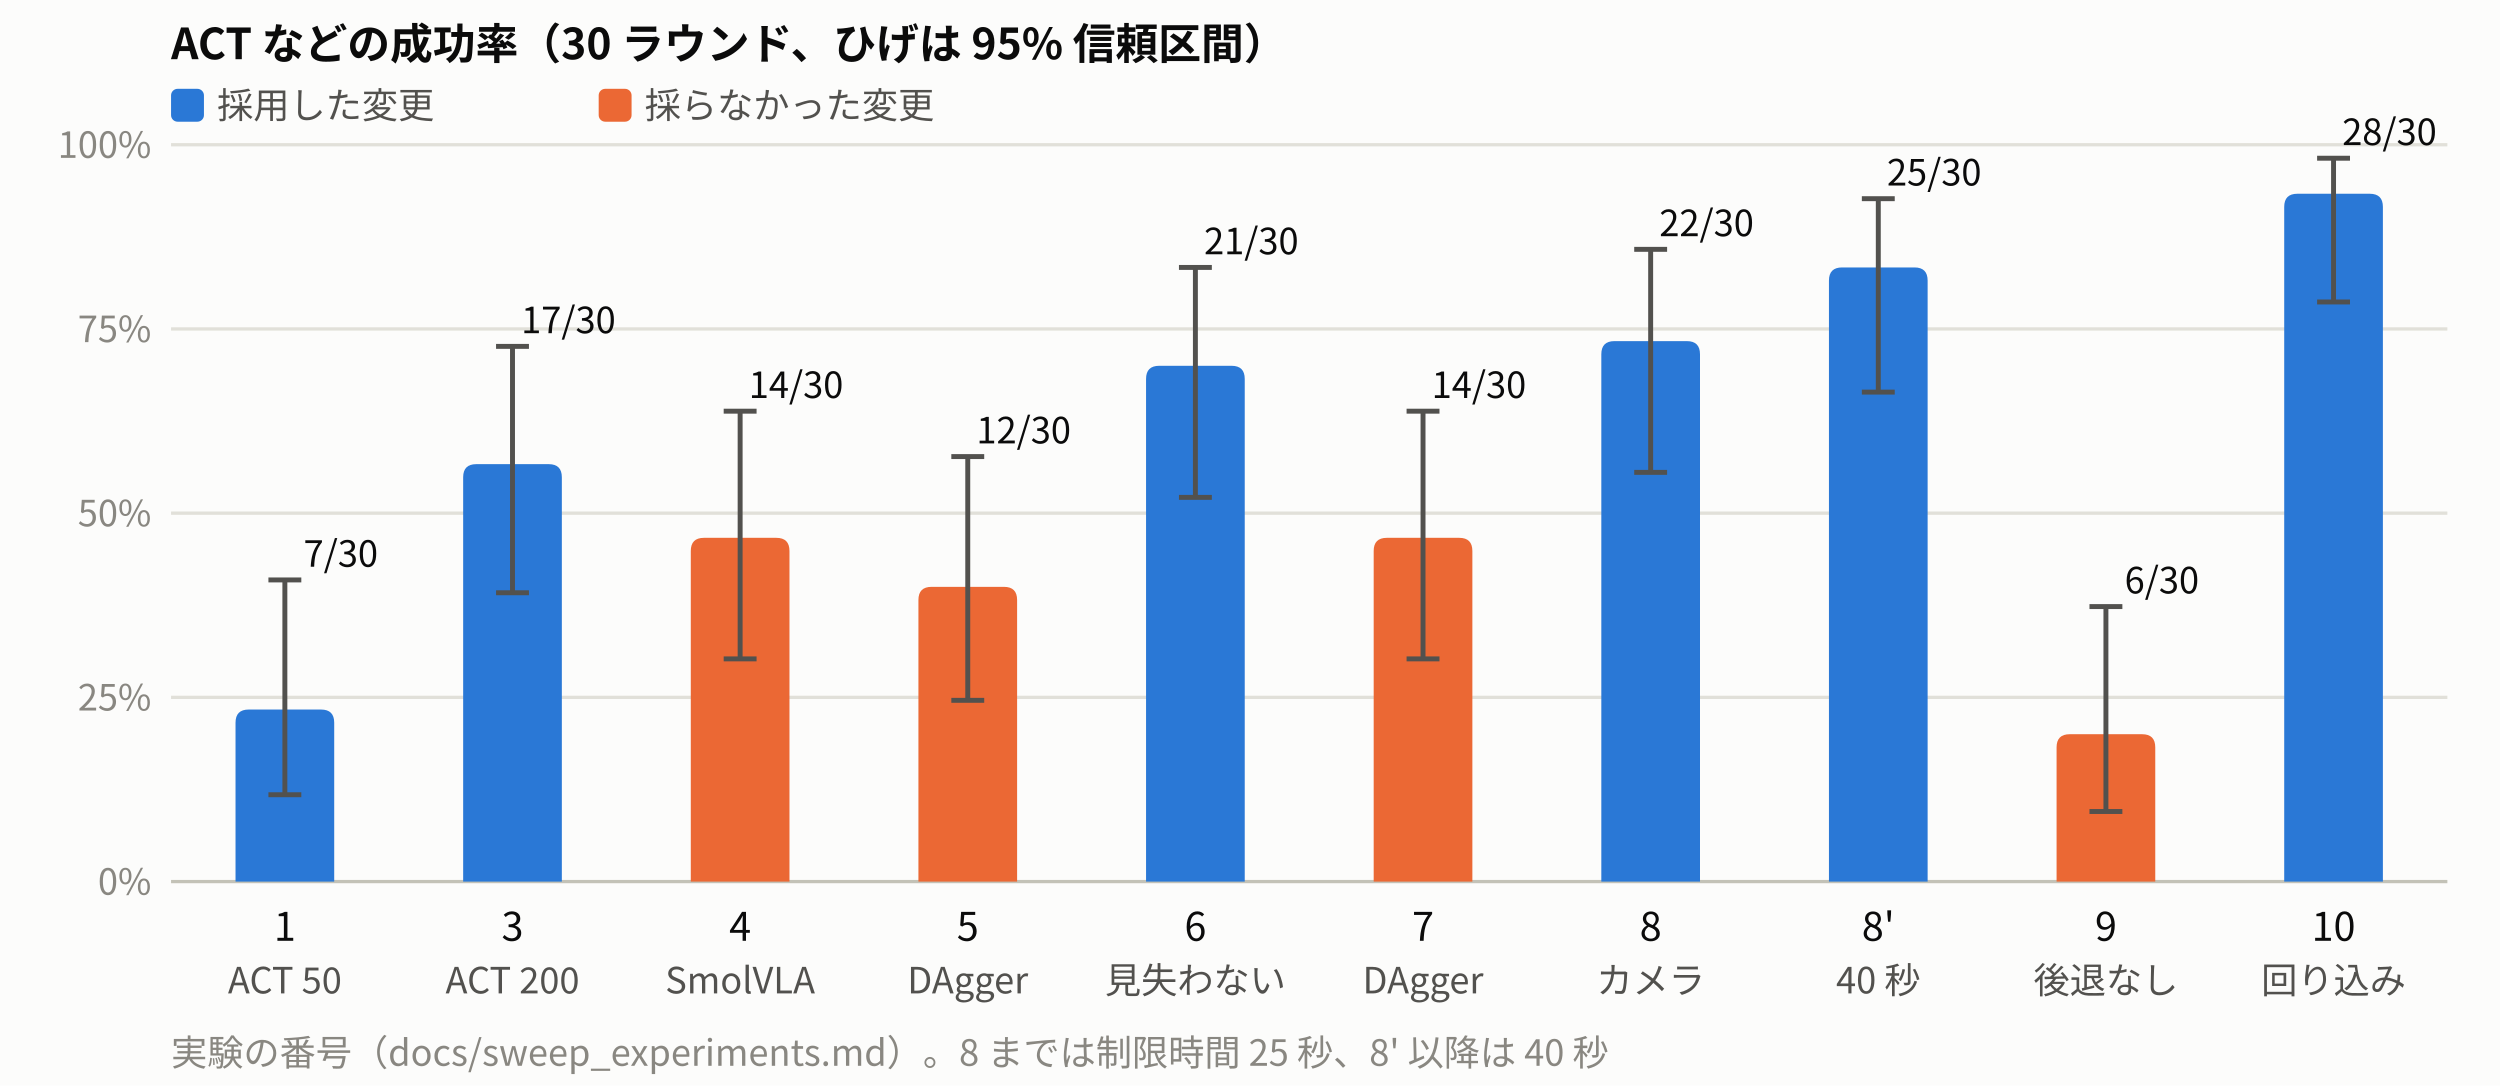
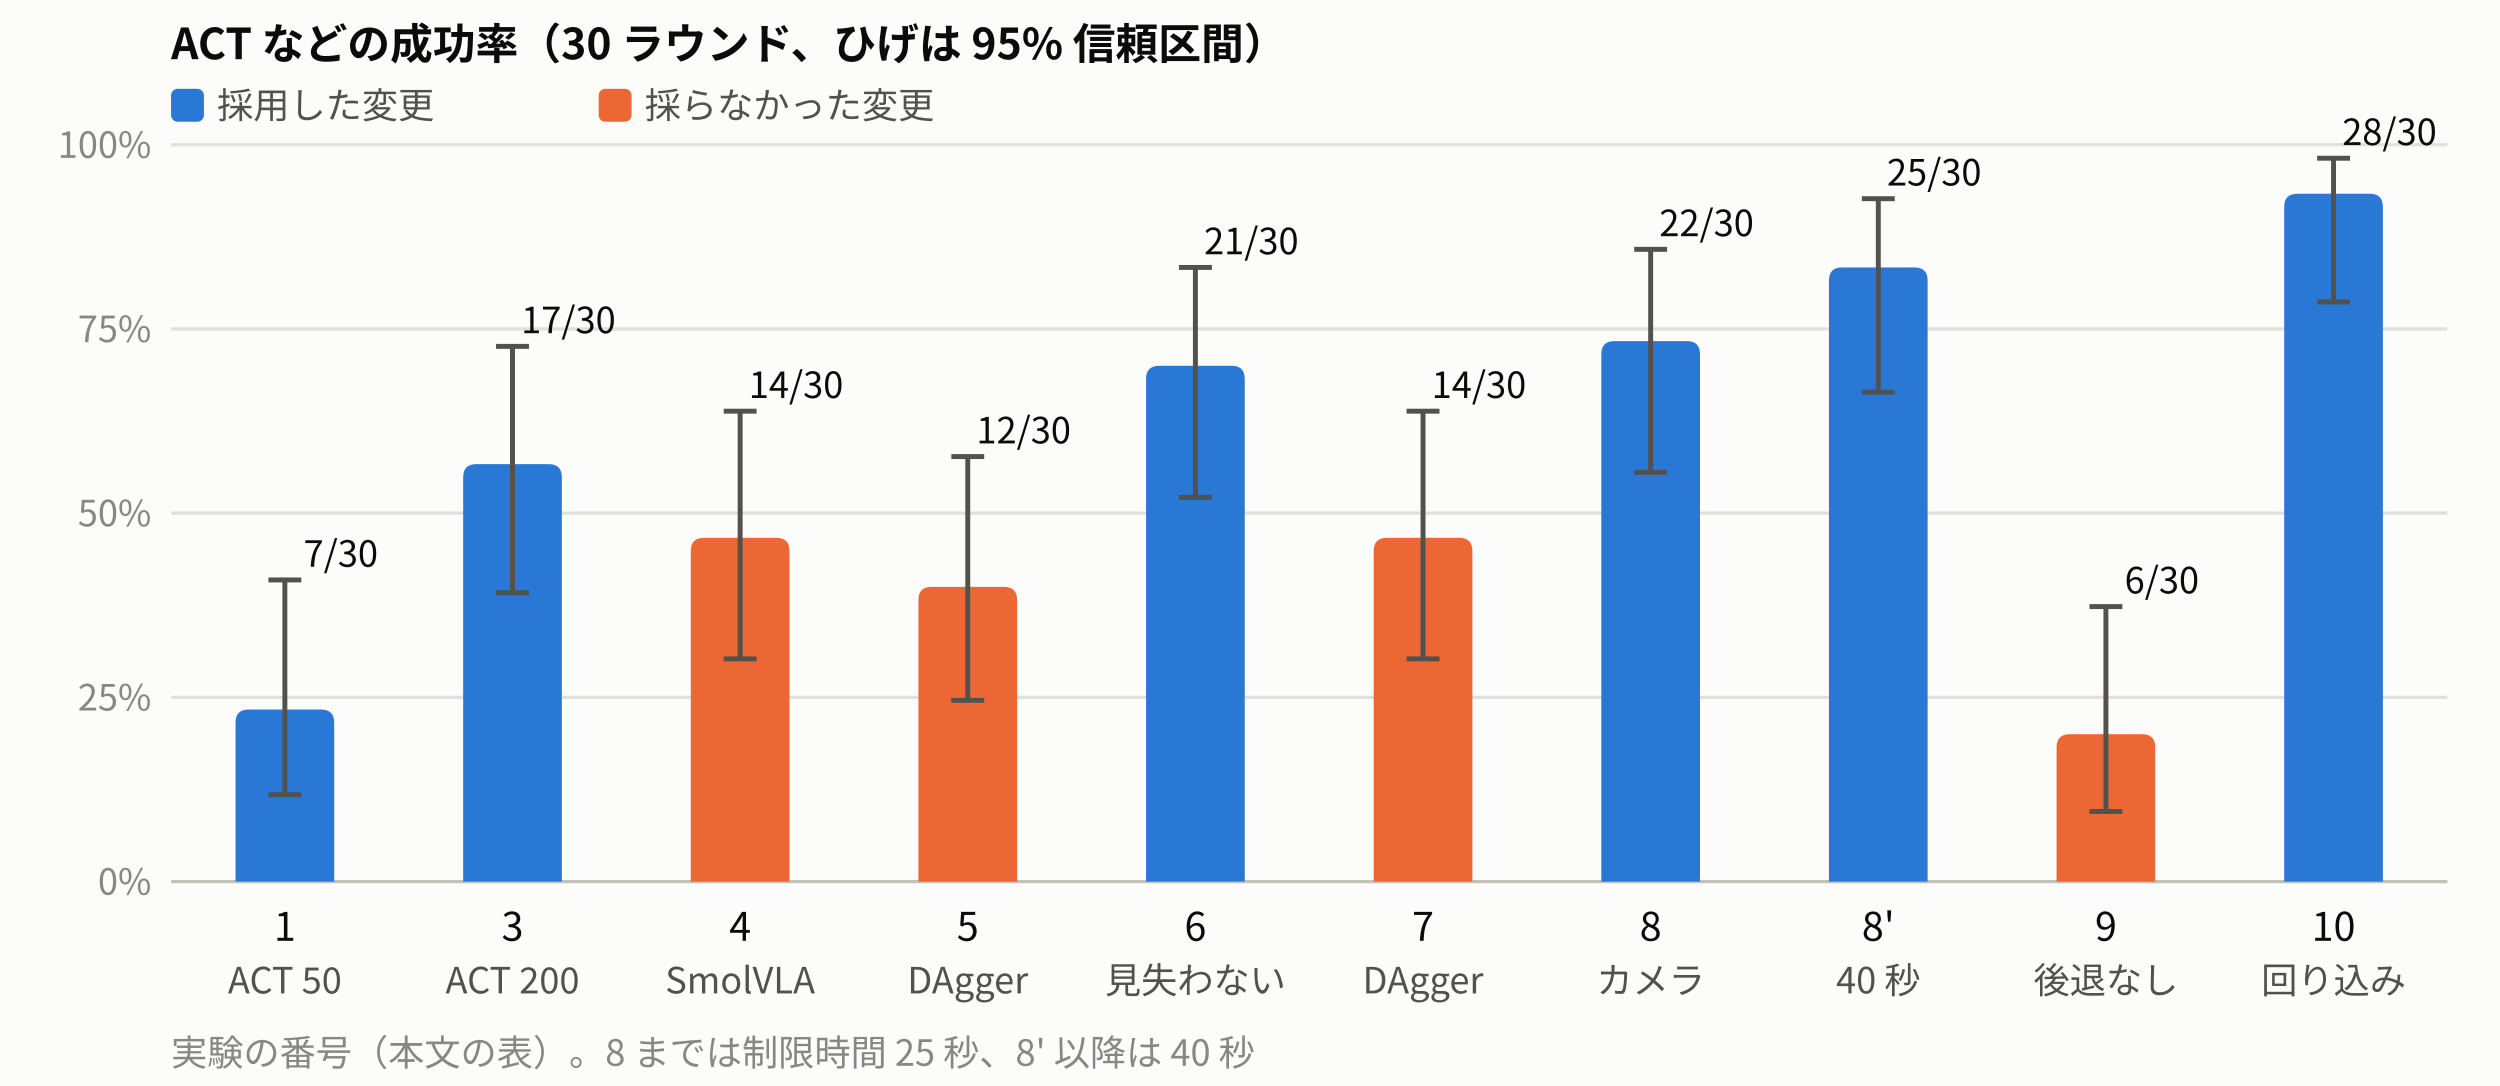
<svg xmlns="http://www.w3.org/2000/svg" width="760" height="330" viewBox="0 0 760 330" font-family="Noto Sans CJK JP, sans-serif">
  <rect width="760" height="330" fill="#fcfcfb" />
  <line x1="52" x2="744" y1="268.0" y2="268.0" stroke="#c3c2b7" stroke-width="1" />
  <text x="46" y="272.0" font-size="11" fill="#898781" text-anchor="end">0%</text>
  <line x1="52" x2="744" y1="212.0" y2="212.0" stroke="#e1e0d9" stroke-width="1" />
  <text x="46" y="216.0" font-size="11" fill="#898781" text-anchor="end">25%</text>
  <line x1="52" x2="744" y1="156.0" y2="156.0" stroke="#e1e0d9" stroke-width="1" />
  <text x="46" y="160.0" font-size="11" fill="#898781" text-anchor="end">50%</text>
  <line x1="52" x2="744" y1="100.0" y2="100.0" stroke="#e1e0d9" stroke-width="1" />
  <text x="46" y="104.0" font-size="11" fill="#898781" text-anchor="end">75%</text>
  <line x1="52" x2="744" y1="44.0" y2="44.0" stroke="#e1e0d9" stroke-width="1" />
  <text x="46" y="48.0" font-size="11" fill="#898781" text-anchor="end">100%</text>
  <path d="M71.6,268.0 V219.7 Q71.6,215.7 75.6,215.7 H97.6 Q101.6,215.7 101.6,219.7 V268.0 Z" fill="#2a78d6" />
  <line x1="86.6" x2="86.6" y1="241.6" y2="176.3" stroke="#52514e" stroke-width="1.5" />
  <line x1="81.6" x2="91.6" y1="241.6" y2="241.6" stroke="#52514e" stroke-width="1.5" />
  <line x1="81.6" x2="91.6" y1="176.3" y2="176.3" stroke="#52514e" stroke-width="1.5" />
  <text x="103.6" y="172.3" font-size="11" fill="#0b0b0b" text-anchor="middle">7/30</text>
  <text x="86.6" y="286" font-size="12" fill="#0b0b0b" text-anchor="middle">1</text>
  <text x="86.6" y="302" font-size="11" fill="#52514e" text-anchor="middle">ACT 50</text>
  <path d="M140.8,268.0 V145.1 Q140.8,141.1 144.8,141.1 H166.8 Q170.8,141.1 170.8,145.1 V268.0 Z" fill="#2a78d6" />
  <line x1="155.8" x2="155.8" y1="180.2" y2="105.3" stroke="#52514e" stroke-width="1.5" />
  <line x1="150.8" x2="160.8" y1="180.2" y2="180.2" stroke="#52514e" stroke-width="1.5" />
  <line x1="150.8" x2="160.8" y1="105.3" y2="105.3" stroke="#52514e" stroke-width="1.5" />
  <text x="172.8" y="101.3" font-size="11" fill="#0b0b0b" text-anchor="middle">17/30</text>
  <text x="155.8" y="286" font-size="12" fill="#0b0b0b" text-anchor="middle">3</text>
  <text x="155.8" y="302" font-size="11" fill="#52514e" text-anchor="middle">ACT 200</text>
  <path d="M210.0,268.0 V167.5 Q210.0,163.5 214.0,163.5 H236.0 Q240.0,163.5 240.0,167.5 V268.0 Z" fill="#eb6834" />
  <line x1="225.0" x2="225.0" y1="200.3" y2="125.0" stroke="#52514e" stroke-width="1.5" />
  <line x1="220.0" x2="230.0" y1="200.3" y2="200.3" stroke="#52514e" stroke-width="1.5" />
  <line x1="220.0" x2="230.0" y1="125.0" y2="125.0" stroke="#52514e" stroke-width="1.5" />
  <text x="242.0" y="121.0" font-size="11" fill="#0b0b0b" text-anchor="middle">14/30</text>
  <text x="225.0" y="286" font-size="12" fill="#0b0b0b" text-anchor="middle">4</text>
  <text x="225.0" y="302" font-size="11" fill="#52514e" text-anchor="middle">SmolVLA</text>
  <path d="M279.2,268.0 V182.4 Q279.2,178.4 283.2,178.4 H305.2 Q309.2,178.4 309.2,182.4 V268.0 Z" fill="#eb6834" />
  <line x1="294.2" x2="294.2" y1="212.9" y2="138.8" stroke="#52514e" stroke-width="1.5" />
  <line x1="289.2" x2="299.2" y1="212.9" y2="212.9" stroke="#52514e" stroke-width="1.5" />
  <line x1="289.2" x2="299.2" y1="138.8" y2="138.8" stroke="#52514e" stroke-width="1.5" />
  <text x="311.2" y="134.8" font-size="11" fill="#0b0b0b" text-anchor="middle">12/30</text>
  <text x="294.2" y="286" font-size="12" fill="#0b0b0b" text-anchor="middle">5</text>
  <text x="294.2" y="302" font-size="11" fill="#52514e" text-anchor="middle">DAgger</text>
  <path d="M348.4,268.0 V115.2 Q348.4,111.2 352.4,111.2 H374.4 Q378.4,111.2 378.4,115.2 V268.0 Z" fill="#2a78d6" />
  <line x1="363.4" x2="363.4" y1="151.2" y2="81.3" stroke="#52514e" stroke-width="1.5" />
  <line x1="358.4" x2="368.4" y1="151.2" y2="151.2" stroke="#52514e" stroke-width="1.5" />
  <line x1="358.4" x2="368.4" y1="81.3" y2="81.3" stroke="#52514e" stroke-width="1.5" />
  <text x="380.4" y="77.3" font-size="11" fill="#0b0b0b" text-anchor="middle">21/30</text>
  <text x="363.4" y="286" font-size="12" fill="#0b0b0b" text-anchor="middle">6</text>
  <text x="363.4" y="302" font-size="11" fill="#52514e" text-anchor="middle">見失わない</text>
  <path d="M417.6,268.0 V167.5 Q417.6,163.5 421.6,163.5 H443.6 Q447.6,163.5 447.6,167.5 V268.0 Z" fill="#eb6834" />
  <line x1="432.6" x2="432.6" y1="200.3" y2="125.0" stroke="#52514e" stroke-width="1.5" />
  <line x1="427.6" x2="437.6" y1="200.3" y2="200.3" stroke="#52514e" stroke-width="1.5" />
  <line x1="427.6" x2="437.6" y1="125.0" y2="125.0" stroke="#52514e" stroke-width="1.5" />
  <text x="449.6" y="121.0" font-size="11" fill="#0b0b0b" text-anchor="middle">14/30</text>
  <text x="432.6" y="286" font-size="12" fill="#0b0b0b" text-anchor="middle">7</text>
  <text x="432.6" y="302" font-size="11" fill="#52514e" text-anchor="middle">DAgger</text>
  <path d="M486.8,268.0 V107.7 Q486.8,103.7 490.8,103.7 H512.8 Q516.8,103.7 516.8,107.7 V268.0 Z" fill="#2a78d6" />
  <line x1="501.8" x2="501.8" y1="143.6" y2="75.8" stroke="#52514e" stroke-width="1.5" />
  <line x1="496.8" x2="506.8" y1="143.6" y2="143.6" stroke="#52514e" stroke-width="1.5" />
  <line x1="496.8" x2="506.8" y1="75.8" y2="75.8" stroke="#52514e" stroke-width="1.5" />
  <text x="518.8" y="71.8" font-size="11" fill="#0b0b0b" text-anchor="middle">22/30</text>
  <text x="501.8" y="286" font-size="12" fill="#0b0b0b" text-anchor="middle">8</text>
  <text x="501.8" y="302" font-size="11" fill="#52514e" text-anchor="middle">カメラ</text>
  <path d="M556.0,268.0 V85.3 Q556.0,81.3 560.0,81.3 H582.0 Q586.0,81.3 586.0,85.3 V268.0 Z" fill="#2a78d6" />
  <line x1="571.0" x2="571.0" y1="119.2" y2="60.4" stroke="#52514e" stroke-width="1.5" />
  <line x1="566.0" x2="576.0" y1="119.2" y2="119.2" stroke="#52514e" stroke-width="1.5" />
  <line x1="566.0" x2="576.0" y1="60.4" y2="60.4" stroke="#52514e" stroke-width="1.5" />
  <text x="588.0" y="56.4" font-size="11" fill="#0b0b0b" text-anchor="middle">25/30</text>
  <text x="571.0" y="286" font-size="12" fill="#0b0b0b" text-anchor="middle">8'</text>
  <text x="571.0" y="302" font-size="11" fill="#52514e" text-anchor="middle">40 秒</text>
  <path d="M625.2,268.0 V227.2 Q625.2,223.2 629.2,223.2 H651.2 Q655.2,223.2 655.2,227.2 V268.0 Z" fill="#eb6834" />
  <line x1="640.2" x2="640.2" y1="246.7" y2="184.4" stroke="#52514e" stroke-width="1.5" />
  <line x1="635.2" x2="645.2" y1="246.7" y2="246.7" stroke="#52514e" stroke-width="1.5" />
  <line x1="635.2" x2="645.2" y1="184.4" y2="184.4" stroke="#52514e" stroke-width="1.5" />
  <text x="657.2" y="180.4" font-size="11" fill="#0b0b0b" text-anchor="middle">6/30</text>
  <text x="640.2" y="286" font-size="12" fill="#0b0b0b" text-anchor="middle">9</text>
  <text x="640.2" y="302" font-size="11" fill="#52514e" text-anchor="middle">後退なし</text>
  <path d="M694.4,268.0 V62.9 Q694.4,58.9 698.4,58.9 H720.4 Q724.4,58.9 724.4,62.9 V268.0 Z" fill="#2a78d6" />
  <line x1="709.4" x2="709.4" y1="91.8" y2="48.1" stroke="#52514e" stroke-width="1.5" />
  <line x1="704.4" x2="714.4" y1="91.8" y2="91.8" stroke="#52514e" stroke-width="1.5" />
  <line x1="704.4" x2="714.4" y1="48.1" y2="48.1" stroke="#52514e" stroke-width="1.5" />
  <text x="726.4" y="44.1" font-size="11" fill="#0b0b0b" text-anchor="middle">28/30</text>
  <text x="709.4" y="286" font-size="12" fill="#0b0b0b" text-anchor="middle">10</text>
  <text x="709.4" y="302" font-size="11" fill="#52514e" text-anchor="middle">回り込み</text>
  <text x="52" y="18" font-size="13" fill="#0b0b0b" font-weight="bold">ACT などの成功率（30 ラウンド、ひげは 95% 信頼区間）</text>
  <rect x="52" y="27" width="10" height="10" rx="2" fill="#2a78d6" />
  <text x="66" y="36" font-size="11" fill="#52514e">採用した変更</text>
  <rect x="182" y="27" width="10" height="10" rx="2" fill="#eb6834" />
  <text x="196" y="36" font-size="11" fill="#52514e">採らなかった変更</text>
-   <text x="52" y="324" font-size="11" fill="#898781">実験の番号（docs/sweep_experiments.md）。8 までは制限時間 25 秒、8' 以降は 40 秒</text>
+   <text x="52" y="324" font-size="11" fill="#898781">実験の番号（本文の表）。8 までは制限時間 25 秒、8' 以降は 40 秒</text>
</svg>
